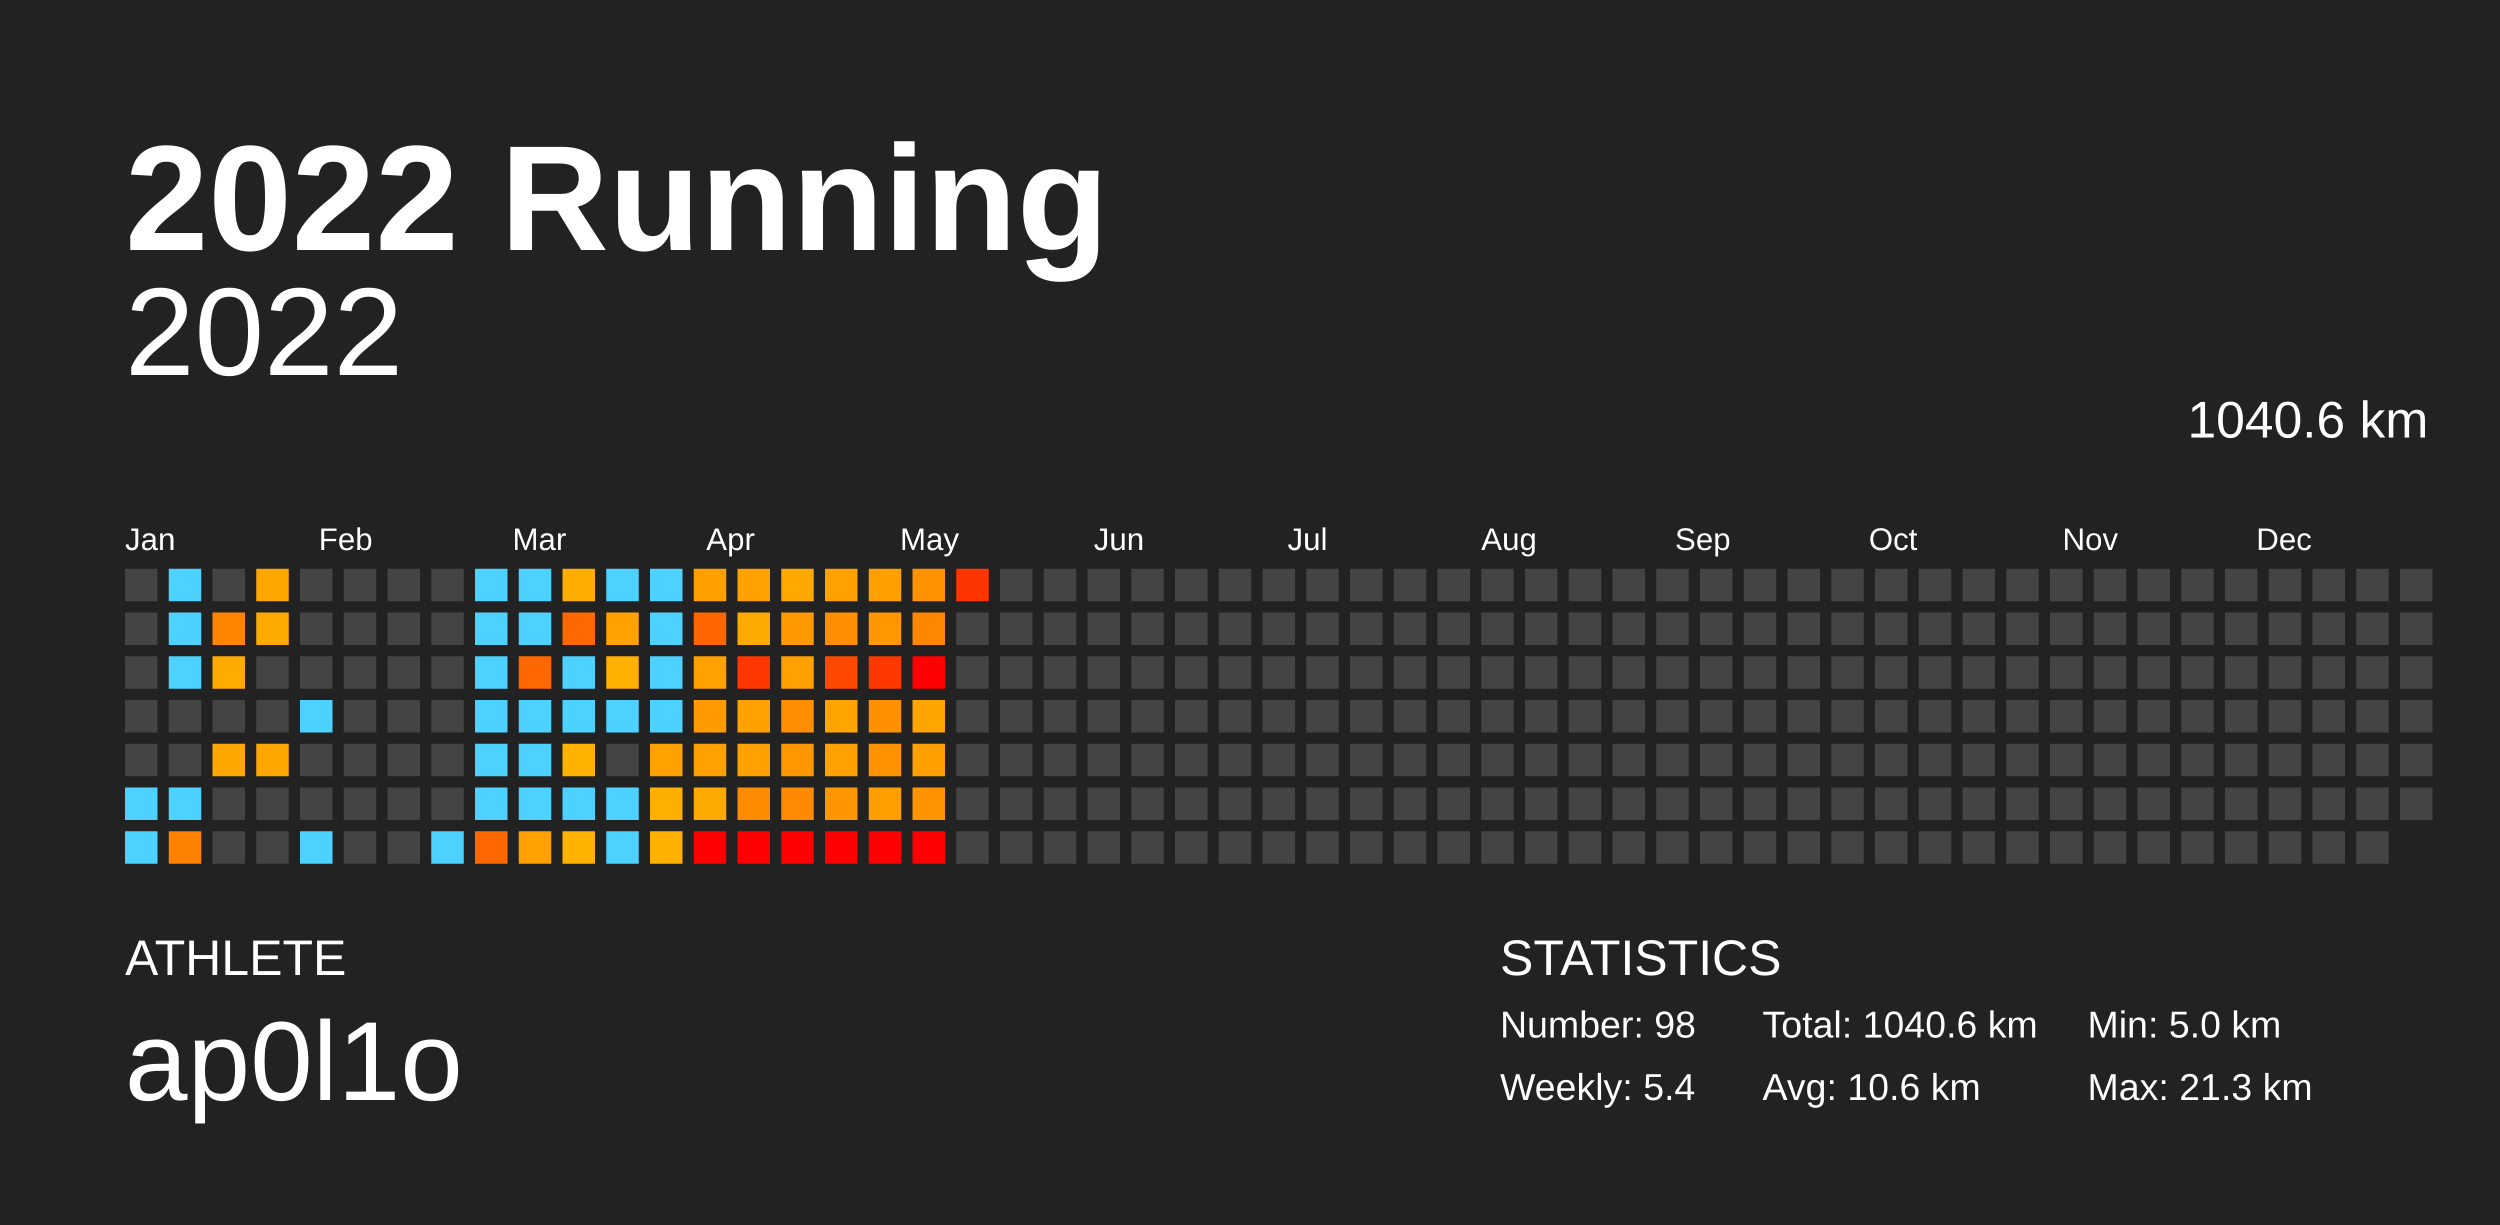
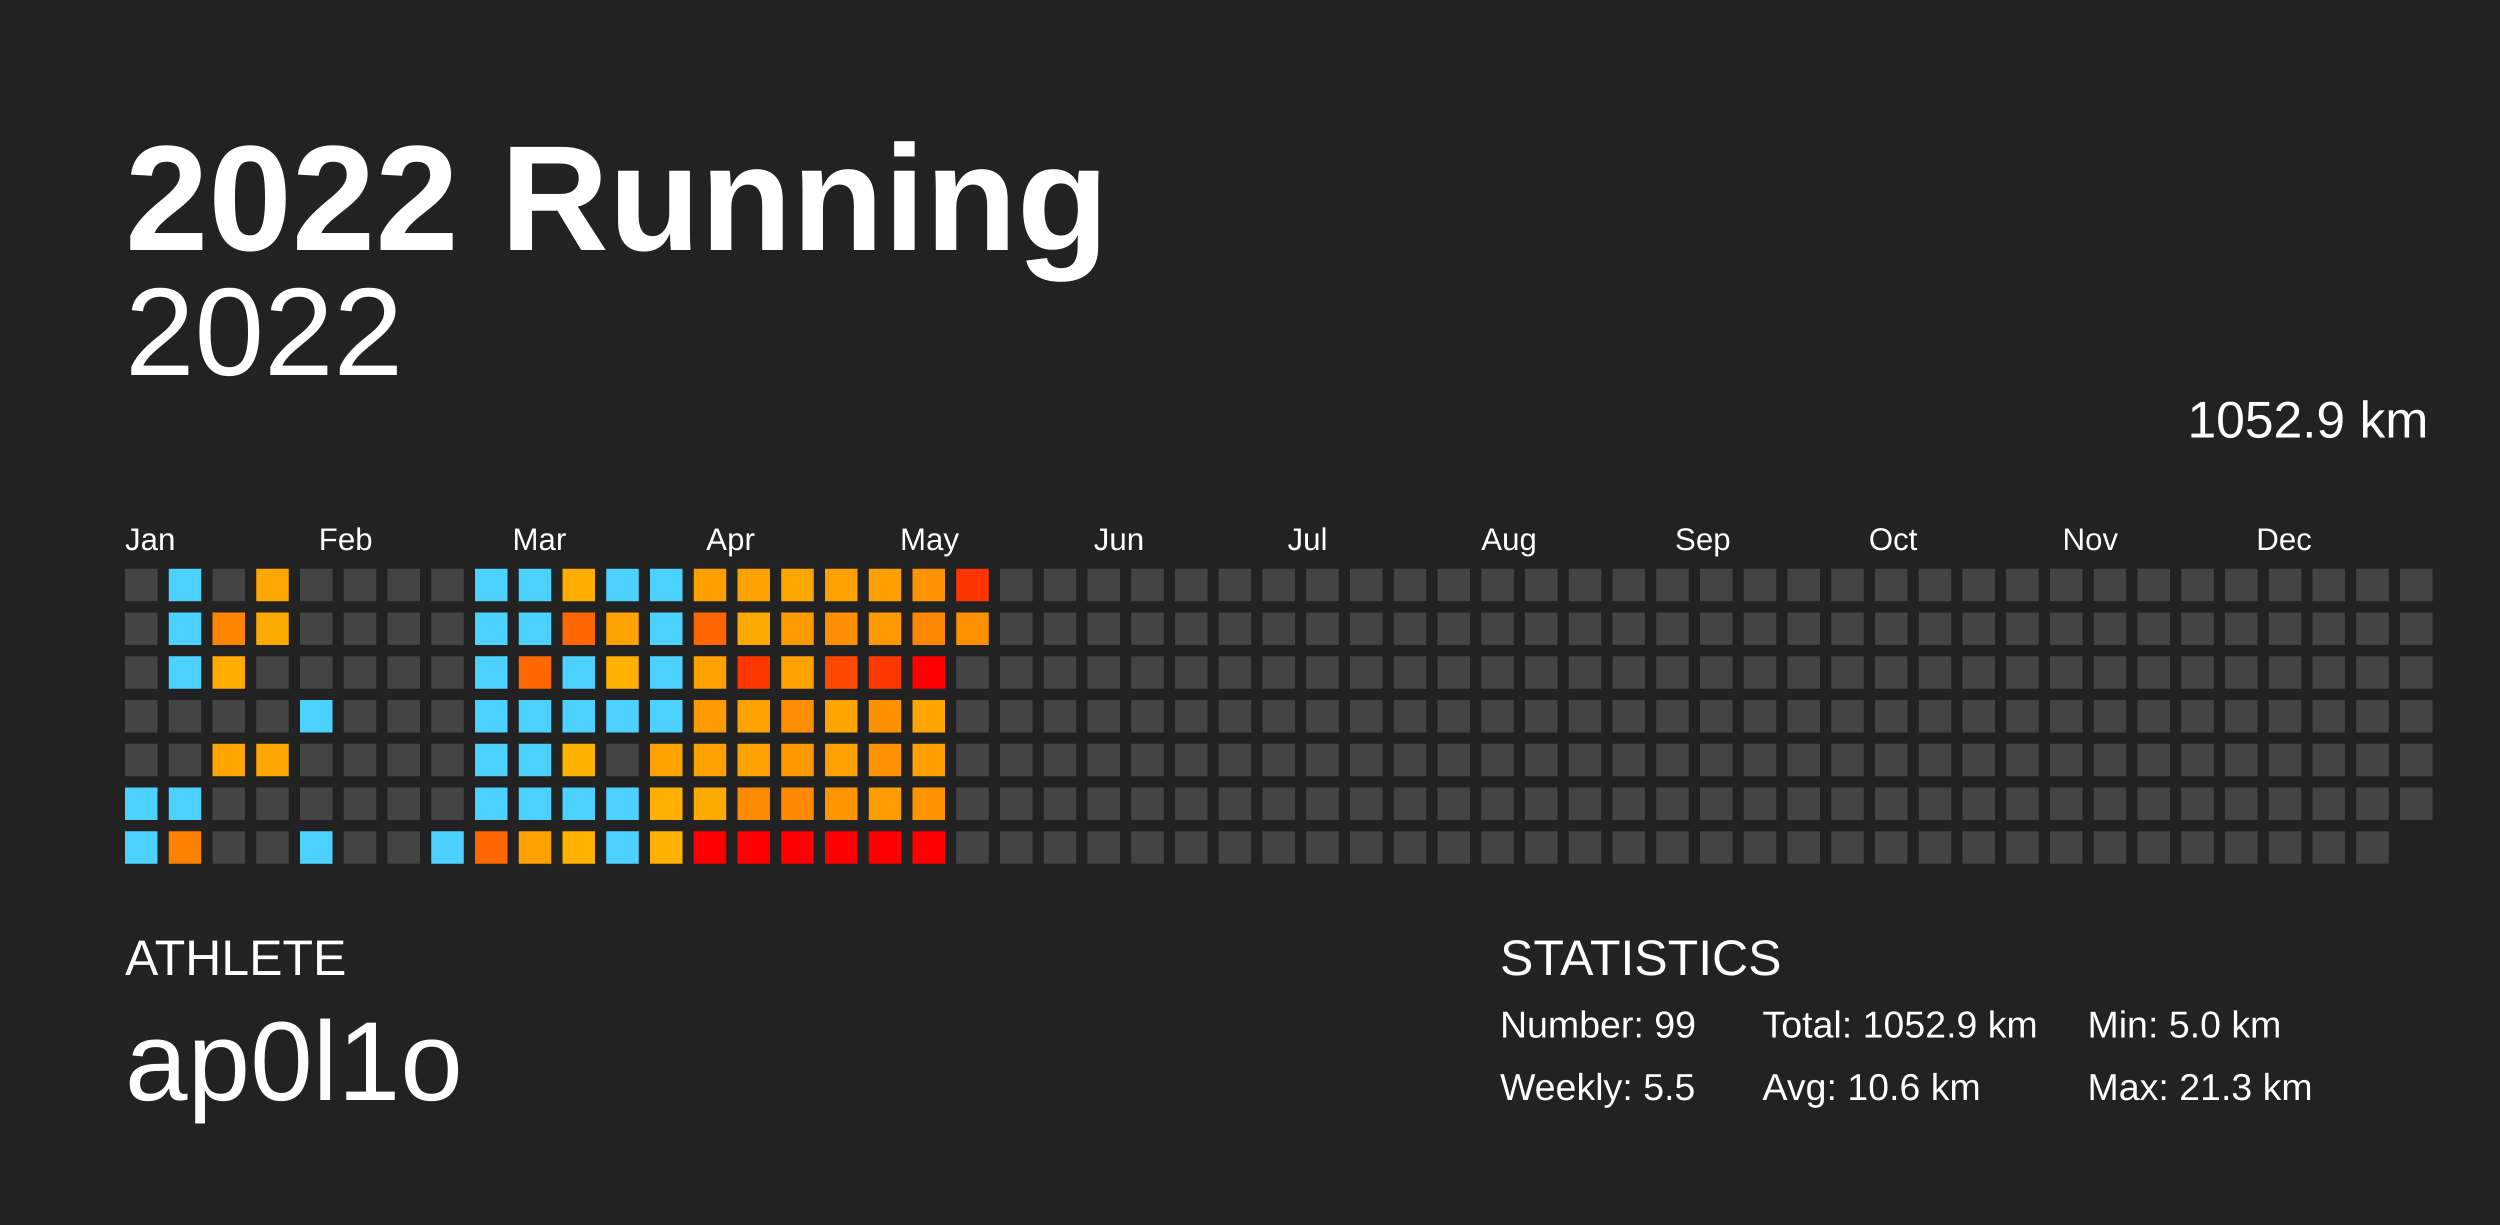
<svg xmlns="http://www.w3.org/2000/svg" baseProfile="full" height="98mm" version="1.1" viewBox="0,0,200,98" width="200mm">
  <defs />
  <rect fill="#222222" height="98" width="200" x="0" y="0" />
  <text fill="#FFFFFF" style="font-size:12px; font-family:Arial; font-weight:bold;" x="10" y="20">2022 Running</text>
  <text fill="#FFFFFF" style="font-size:4px; font-family:Arial" x="10" y="78">ATHLETE</text>
  <text fill="#FFFFFF" style="font-size:9px; font-family:Arial" x="10" y="88">ap0l1o</text>
  <text fill="#FFFFFF" style="font-size:4px; font-family:Arial" x="120" y="78">STATISTICS</text>
-   <text fill="#FFFFFF" style="font-size:3px; font-family:Arial" x="120" y="83">Number: 98</text>
-   <text fill="#FFFFFF" style="font-size:3px; font-family:Arial" x="120" y="88">Weekly: 5.4</text>
-   <text fill="#FFFFFF" style="font-size:3px; font-family:Arial" x="141" y="83">Total: 1040.6 km</text>
+   <text fill="#FFFFFF" style="font-size:3px; font-family:Arial" x="120" y="83">Number: 99</text>
+   <text fill="#FFFFFF" style="font-size:3px; font-family:Arial" x="120" y="88">Weekly: 5.5</text>
+   <text fill="#FFFFFF" style="font-size:3px; font-family:Arial" x="141" y="83">Total: 1052.9 km</text>
  <text fill="#FFFFFF" style="font-size:3px; font-family:Arial" x="141" y="88">Avg: 10.6 km</text>
  <text fill="#FFFFFF" style="font-size:3px; font-family:Arial" x="167" y="83">Min: 5.0 km</text>
  <text fill="#FFFFFF" style="font-size:3px; font-family:Arial" x="167" y="88">Max: 21.3 km</text>
  <text alignment-baseline="hanging" fill="#FFFFFF" style="font-size:10.0px; font-family:Arial;" x="10" y="30">2022</text>
-   <text alignment-baseline="hanging" fill="#FFFFFF" style="font-size:4.125px; font-family:Arial;" x="175" y="35">1040.6 km</text>
+   <text alignment-baseline="hanging" fill="#FFFFFF" style="font-size:4.125px; font-family:Arial;" x="175" y="35">1052.9 km</text>
  <text fill="#FFFFFF" style="font-size:2.5px; font-family:Arial" x="10.0" y="44">Jan</text>
  <text fill="#FFFFFF" style="font-size:2.5px; font-family:Arial" x="25.5" y="44">Feb</text>
  <text fill="#FFFFFF" style="font-size:2.5px; font-family:Arial" x="41.0" y="44">Mar</text>
  <text fill="#FFFFFF" style="font-size:2.5px; font-family:Arial" x="56.5" y="44">Apr</text>
  <text fill="#FFFFFF" style="font-size:2.5px; font-family:Arial" x="72.0" y="44">May</text>
  <text fill="#FFFFFF" style="font-size:2.5px; font-family:Arial" x="87.5" y="44">Jun</text>
  <text fill="#FFFFFF" style="font-size:2.5px; font-family:Arial" x="103.0" y="44">Jul</text>
  <text fill="#FFFFFF" style="font-size:2.5px; font-family:Arial" x="118.5" y="44">Aug</text>
  <text fill="#FFFFFF" style="font-size:2.5px; font-family:Arial" x="134.0" y="44">Sep</text>
  <text fill="#FFFFFF" style="font-size:2.5px; font-family:Arial" x="149.5" y="44">Oct</text>
  <text fill="#FFFFFF" style="font-size:2.5px; font-family:Arial" x="165.0" y="44">Nov</text>
  <text fill="#FFFFFF" style="font-size:2.5px; font-family:Arial" x="180.5" y="44">Dec</text>
  <rect fill="#444444" height="2.6" width="2.6" x="10.0" y="45.5" />
  <rect fill="#444444" height="2.6" width="2.6" x="10.0" y="49.0" />
  <rect fill="#444444" height="2.6" width="2.6" x="10.0" y="52.5" />
  <rect fill="#444444" height="2.6" width="2.6" x="10.0" y="56.0" />
  <rect fill="#444444" height="2.6" width="2.6" x="10.0" y="59.5" />
  <rect fill="#4dd2ff" height="2.6" width="2.6" x="10.0" y="63.0" />
  <rect fill="#4dd2ff" height="2.6" width="2.6" x="10.0" y="66.5" />
  <rect fill="#4dd2ff" height="2.6" width="2.6" x="13.5" y="45.5" />
  <rect fill="#4dd2ff" height="2.6" width="2.6" x="13.5" y="49.0" />
  <rect fill="#4dd2ff" height="2.6" width="2.6" x="13.5" y="52.5" />
  <rect fill="#444444" height="2.6" width="2.6" x="13.5" y="56.0" />
  <rect fill="#444444" height="2.6" width="2.6" x="13.5" y="59.5" />
  <rect fill="#4dd2ff" height="2.6" width="2.6" x="13.5" y="63.0" />
  <rect fill="#ff8100" height="2.6" width="2.6" x="13.5" y="66.5" />
  <rect fill="#444444" height="2.6" width="2.6" x="17.0" y="45.5" />
  <rect fill="#ff8500" height="2.6" width="2.6" x="17.0" y="49.0" />
  <rect fill="#ffab00" height="2.6" width="2.6" x="17.0" y="52.5" />
  <rect fill="#444444" height="2.6" width="2.6" x="17.0" y="56.0" />
  <rect fill="#ffa700" height="2.6" width="2.6" x="17.0" y="59.5" />
  <rect fill="#444444" height="2.6" width="2.6" x="17.0" y="63.0" />
  <rect fill="#444444" height="2.6" width="2.6" x="17.0" y="66.5" />
  <rect fill="#ffa700" height="2.6" width="2.6" x="20.5" y="45.5" />
  <rect fill="#ffaa00" height="2.6" width="2.6" x="20.5" y="49.0" />
  <rect fill="#444444" height="2.6" width="2.6" x="20.5" y="52.5" />
  <rect fill="#444444" height="2.6" width="2.6" x="20.5" y="56.0" />
  <rect fill="#ffa700" height="2.6" width="2.6" x="20.5" y="59.5" />
  <rect fill="#444444" height="2.6" width="2.6" x="20.5" y="63.0" />
  <rect fill="#444444" height="2.6" width="2.6" x="20.5" y="66.5" />
  <rect fill="#444444" height="2.6" width="2.6" x="24.0" y="45.5" />
  <rect fill="#444444" height="2.6" width="2.6" x="24.0" y="49.0" />
  <rect fill="#444444" height="2.6" width="2.6" x="24.0" y="52.5" />
  <rect fill="#4dd2ff" height="2.6" width="2.6" x="24.0" y="56.0" />
  <rect fill="#444444" height="2.6" width="2.6" x="24.0" y="59.5" />
  <rect fill="#444444" height="2.6" width="2.6" x="24.0" y="63.0" />
  <rect fill="#4dd2ff" height="2.6" width="2.6" x="24.0" y="66.5" />
  <rect fill="#444444" height="2.6" width="2.6" x="27.5" y="45.5" />
  <rect fill="#444444" height="2.6" width="2.6" x="27.5" y="49.0" />
  <rect fill="#444444" height="2.6" width="2.6" x="27.5" y="52.5" />
  <rect fill="#444444" height="2.6" width="2.6" x="27.5" y="56.0" />
  <rect fill="#444444" height="2.6" width="2.6" x="27.5" y="59.5" />
  <rect fill="#444444" height="2.6" width="2.6" x="27.5" y="63.0" />
  <rect fill="#444444" height="2.6" width="2.6" x="27.5" y="66.5" />
  <rect fill="#444444" height="2.6" width="2.6" x="31.0" y="45.5" />
  <rect fill="#444444" height="2.6" width="2.6" x="31.0" y="49.0" />
  <rect fill="#444444" height="2.6" width="2.6" x="31.0" y="52.5" />
  <rect fill="#444444" height="2.6" width="2.6" x="31.0" y="56.0" />
  <rect fill="#444444" height="2.6" width="2.6" x="31.0" y="59.5" />
  <rect fill="#444444" height="2.6" width="2.6" x="31.0" y="63.0" />
  <rect fill="#444444" height="2.6" width="2.6" x="31.0" y="66.5" />
  <rect fill="#444444" height="2.6" width="2.6" x="34.5" y="45.5" />
  <rect fill="#444444" height="2.6" width="2.6" x="34.5" y="49.0" />
  <rect fill="#444444" height="2.6" width="2.6" x="34.5" y="52.5" />
  <rect fill="#444444" height="2.6" width="2.6" x="34.5" y="56.0" />
  <rect fill="#444444" height="2.6" width="2.6" x="34.5" y="59.5" />
  <rect fill="#444444" height="2.6" width="2.6" x="34.5" y="63.0" />
  <rect fill="#4dd2ff" height="2.6" width="2.6" x="34.5" y="66.5" />
  <rect fill="#4dd2ff" height="2.6" width="2.6" x="38.0" y="45.5" />
  <rect fill="#4dd2ff" height="2.6" width="2.6" x="38.0" y="49.0" />
  <rect fill="#4dd2ff" height="2.6" width="2.6" x="38.0" y="52.5" />
  <rect fill="#4dd2ff" height="2.6" width="2.6" x="38.0" y="56.0" />
  <rect fill="#4dd2ff" height="2.6" width="2.6" x="38.0" y="59.5" />
  <rect fill="#4dd2ff" height="2.6" width="2.6" x="38.0" y="63.0" />
  <rect fill="#ff6700" height="2.6" width="2.6" x="38.0" y="66.5" />
  <rect fill="#4dd2ff" height="2.6" width="2.6" x="41.5" y="45.5" />
  <rect fill="#4dd2ff" height="2.6" width="2.6" x="41.5" y="49.0" />
  <rect fill="#ff6700" height="2.6" width="2.6" x="41.5" y="52.5" />
  <rect fill="#4dd2ff" height="2.6" width="2.6" x="41.5" y="56.0" />
  <rect fill="#4dd2ff" height="2.6" width="2.6" x="41.5" y="59.5" />
  <rect fill="#4dd2ff" height="2.6" width="2.6" x="41.5" y="63.0" />
  <rect fill="#ffa100" height="2.6" width="2.6" x="41.5" y="66.5" />
  <rect fill="#ffae00" height="2.6" width="2.6" x="45.0" y="45.5" />
  <rect fill="#ff6700" height="2.6" width="2.6" x="45.0" y="49.0" />
  <rect fill="#4dd2ff" height="2.6" width="2.6" x="45.0" y="52.5" />
  <rect fill="#4dd2ff" height="2.6" width="2.6" x="45.0" y="56.0" />
  <rect fill="#ffb300" height="2.6" width="2.6" x="45.0" y="59.5" />
  <rect fill="#4dd2ff" height="2.6" width="2.6" x="45.0" y="63.0" />
  <rect fill="#ffb300" height="2.6" width="2.6" x="45.0" y="66.5" />
  <rect fill="#4dd2ff" height="2.6" width="2.6" x="48.5" y="45.5" />
  <rect fill="#ffa200" height="2.6" width="2.6" x="48.5" y="49.0" />
  <rect fill="#ffb000" height="2.6" width="2.6" x="48.5" y="52.5" />
  <rect fill="#4dd2ff" height="2.6" width="2.6" x="48.5" y="56.0" />
  <rect fill="#444444" height="2.6" width="2.6" x="48.5" y="59.5" />
  <rect fill="#4dd2ff" height="2.6" width="2.6" x="48.5" y="63.0" />
  <rect fill="#4dd2ff" height="2.6" width="2.6" x="48.5" y="66.5" />
  <rect fill="#4dd2ff" height="2.6" width="2.6" x="52.0" y="45.5" />
  <rect fill="#4dd2ff" height="2.6" width="2.6" x="52.0" y="49.0" />
  <rect fill="#4dd2ff" height="2.6" width="2.6" x="52.0" y="52.5" />
  <rect fill="#4dd2ff" height="2.6" width="2.6" x="52.0" y="56.0" />
  <rect fill="#ffa200" height="2.6" width="2.6" x="52.0" y="59.5" />
  <rect fill="#ffaf00" height="2.6" width="2.6" x="52.0" y="63.0" />
  <rect fill="#ffb000" height="2.6" width="2.6" x="52.0" y="66.5" />
  <rect fill="#ff9f00" height="2.6" width="2.6" x="55.5" y="45.5" />
  <rect fill="#ff6600" height="2.6" width="2.6" x="55.5" y="49.0" />
  <rect fill="#ffa100" height="2.6" width="2.6" x="55.5" y="52.5" />
  <rect fill="#ff9b00" height="2.6" width="2.6" x="55.5" y="56.0" />
  <rect fill="#ffa100" height="2.6" width="2.6" x="55.5" y="59.5" />
  <rect fill="#ffaa00" height="2.6" width="2.6" x="55.5" y="63.0" />
  <rect fill="red" height="2.6" width="2.6" x="55.5" y="66.5" />
  <rect fill="#ffa100" height="2.6" width="2.6" x="59.0" y="45.5" />
  <rect fill="#ffaa00" height="2.6" width="2.6" x="59.0" y="49.0" />
  <rect fill="#ff3600" height="2.6" width="2.6" x="59.0" y="52.5" />
  <rect fill="#ffa100" height="2.6" width="2.6" x="59.0" y="56.0" />
  <rect fill="#ffa100" height="2.6" width="2.6" x="59.0" y="59.5" />
  <rect fill="#ff8b00" height="2.6" width="2.6" x="59.0" y="63.0" />
  <rect fill="red" height="2.6" width="2.6" x="59.0" y="66.5" />
  <rect fill="#ffa800" height="2.6" width="2.6" x="62.5" y="45.5" />
  <rect fill="#ff9900" height="2.6" width="2.6" x="62.5" y="49.0" />
  <rect fill="#ffa100" height="2.6" width="2.6" x="62.5" y="52.5" />
  <rect fill="#ff8f00" height="2.6" width="2.6" x="62.5" y="56.0" />
  <rect fill="#ff9800" height="2.6" width="2.6" x="62.5" y="59.5" />
  <rect fill="#ff8900" height="2.6" width="2.6" x="62.5" y="63.0" />
  <rect fill="red" height="2.6" width="2.6" x="62.5" y="66.5" />
  <rect fill="#ffa100" height="2.6" width="2.6" x="66.0" y="45.5" />
  <rect fill="#ff8f00" height="2.6" width="2.6" x="66.0" y="49.0" />
  <rect fill="#ff4900" height="2.6" width="2.6" x="66.0" y="52.5" />
  <rect fill="#ffa400" height="2.6" width="2.6" x="66.0" y="56.0" />
  <rect fill="#ffa100" height="2.6" width="2.6" x="66.0" y="59.5" />
  <rect fill="#ff9500" height="2.6" width="2.6" x="66.0" y="63.0" />
  <rect fill="red" height="2.6" width="2.6" x="66.0" y="66.5" />
  <rect fill="#ffa000" height="2.6" width="2.6" x="69.5" y="45.5" />
  <rect fill="#ff9700" height="2.6" width="2.6" x="69.5" y="49.0" />
  <rect fill="#ff3800" height="2.6" width="2.6" x="69.5" y="52.5" />
  <rect fill="#ff9100" height="2.6" width="2.6" x="69.5" y="56.0" />
  <rect fill="#ff9200" height="2.6" width="2.6" x="69.5" y="59.5" />
  <rect fill="#ff9e00" height="2.6" width="2.6" x="69.5" y="63.0" />
  <rect fill="red" height="2.6" width="2.6" x="69.5" y="66.5" />
  <rect fill="#ff9200" height="2.6" width="2.6" x="73.0" y="45.5" />
  <rect fill="#ff8700" height="2.6" width="2.6" x="73.0" y="49.0" />
  <rect fill="red" height="2.6" width="2.6" x="73.0" y="52.5" />
  <rect fill="#ffa400" height="2.6" width="2.6" x="73.0" y="56.0" />
  <rect fill="#ff9f00" height="2.6" width="2.6" x="73.0" y="59.5" />
  <rect fill="#ff9400" height="2.6" width="2.6" x="73.0" y="63.0" />
  <rect fill="red" height="2.6" width="2.6" x="73.0" y="66.5" />
  <rect fill="#ff3500" height="2.6" width="2.6" x="76.5" y="45.5" />
-   <rect fill="#444444" height="2.6" width="2.6" x="76.5" y="49.0" />
+   <rect fill="#ff9100" height="2.6" width="2.6" x="76.5" y="49.0" />
  <rect fill="#444444" height="2.6" width="2.6" x="76.5" y="52.5" />
  <rect fill="#444444" height="2.6" width="2.6" x="76.5" y="56.0" />
  <rect fill="#444444" height="2.6" width="2.6" x="76.5" y="59.5" />
  <rect fill="#444444" height="2.6" width="2.6" x="76.5" y="63.0" />
  <rect fill="#444444" height="2.6" width="2.6" x="76.5" y="66.5" />
  <rect fill="#444444" height="2.6" width="2.6" x="80.0" y="45.5" />
  <rect fill="#444444" height="2.6" width="2.6" x="80.0" y="49.0" />
  <rect fill="#444444" height="2.6" width="2.6" x="80.0" y="52.5" />
  <rect fill="#444444" height="2.6" width="2.6" x="80.0" y="56.0" />
  <rect fill="#444444" height="2.6" width="2.6" x="80.0" y="59.5" />
  <rect fill="#444444" height="2.6" width="2.6" x="80.0" y="63.0" />
  <rect fill="#444444" height="2.6" width="2.6" x="80.0" y="66.5" />
  <rect fill="#444444" height="2.6" width="2.6" x="83.5" y="45.5" />
  <rect fill="#444444" height="2.6" width="2.6" x="83.5" y="49.0" />
  <rect fill="#444444" height="2.6" width="2.6" x="83.5" y="52.5" />
  <rect fill="#444444" height="2.6" width="2.6" x="83.5" y="56.0" />
  <rect fill="#444444" height="2.6" width="2.6" x="83.5" y="59.5" />
  <rect fill="#444444" height="2.6" width="2.6" x="83.5" y="63.0" />
  <rect fill="#444444" height="2.6" width="2.6" x="83.5" y="66.5" />
  <rect fill="#444444" height="2.6" width="2.6" x="87.0" y="45.5" />
  <rect fill="#444444" height="2.6" width="2.6" x="87.0" y="49.0" />
  <rect fill="#444444" height="2.6" width="2.6" x="87.0" y="52.5" />
  <rect fill="#444444" height="2.6" width="2.6" x="87.0" y="56.0" />
  <rect fill="#444444" height="2.6" width="2.6" x="87.0" y="59.5" />
  <rect fill="#444444" height="2.6" width="2.6" x="87.0" y="63.0" />
  <rect fill="#444444" height="2.6" width="2.6" x="87.0" y="66.5" />
  <rect fill="#444444" height="2.6" width="2.6" x="90.5" y="45.5" />
  <rect fill="#444444" height="2.6" width="2.6" x="90.5" y="49.0" />
  <rect fill="#444444" height="2.6" width="2.6" x="90.5" y="52.5" />
  <rect fill="#444444" height="2.6" width="2.6" x="90.5" y="56.0" />
  <rect fill="#444444" height="2.6" width="2.6" x="90.5" y="59.5" />
  <rect fill="#444444" height="2.6" width="2.6" x="90.5" y="63.0" />
  <rect fill="#444444" height="2.6" width="2.6" x="90.5" y="66.5" />
  <rect fill="#444444" height="2.6" width="2.6" x="94.0" y="45.5" />
  <rect fill="#444444" height="2.6" width="2.6" x="94.0" y="49.0" />
  <rect fill="#444444" height="2.6" width="2.6" x="94.0" y="52.5" />
  <rect fill="#444444" height="2.6" width="2.6" x="94.0" y="56.0" />
  <rect fill="#444444" height="2.6" width="2.6" x="94.0" y="59.5" />
  <rect fill="#444444" height="2.6" width="2.6" x="94.0" y="63.0" />
  <rect fill="#444444" height="2.6" width="2.6" x="94.0" y="66.5" />
  <rect fill="#444444" height="2.6" width="2.6" x="97.5" y="45.5" />
  <rect fill="#444444" height="2.6" width="2.6" x="97.5" y="49.0" />
  <rect fill="#444444" height="2.6" width="2.6" x="97.5" y="52.5" />
  <rect fill="#444444" height="2.6" width="2.6" x="97.5" y="56.0" />
  <rect fill="#444444" height="2.6" width="2.6" x="97.5" y="59.5" />
  <rect fill="#444444" height="2.6" width="2.6" x="97.5" y="63.0" />
  <rect fill="#444444" height="2.6" width="2.6" x="97.5" y="66.5" />
  <rect fill="#444444" height="2.6" width="2.6" x="101.0" y="45.5" />
  <rect fill="#444444" height="2.6" width="2.6" x="101.0" y="49.0" />
  <rect fill="#444444" height="2.6" width="2.6" x="101.0" y="52.5" />
  <rect fill="#444444" height="2.6" width="2.6" x="101.0" y="56.0" />
  <rect fill="#444444" height="2.6" width="2.6" x="101.0" y="59.5" />
  <rect fill="#444444" height="2.6" width="2.6" x="101.0" y="63.0" />
  <rect fill="#444444" height="2.6" width="2.6" x="101.0" y="66.5" />
  <rect fill="#444444" height="2.6" width="2.6" x="104.5" y="45.5" />
  <rect fill="#444444" height="2.6" width="2.6" x="104.5" y="49.0" />
  <rect fill="#444444" height="2.6" width="2.6" x="104.5" y="52.5" />
  <rect fill="#444444" height="2.6" width="2.6" x="104.5" y="56.0" />
  <rect fill="#444444" height="2.6" width="2.6" x="104.5" y="59.5" />
  <rect fill="#444444" height="2.6" width="2.6" x="104.5" y="63.0" />
  <rect fill="#444444" height="2.6" width="2.6" x="104.5" y="66.5" />
  <rect fill="#444444" height="2.6" width="2.6" x="108.0" y="45.5" />
  <rect fill="#444444" height="2.6" width="2.6" x="108.0" y="49.0" />
  <rect fill="#444444" height="2.6" width="2.6" x="108.0" y="52.5" />
  <rect fill="#444444" height="2.6" width="2.6" x="108.0" y="56.0" />
  <rect fill="#444444" height="2.6" width="2.6" x="108.0" y="59.5" />
  <rect fill="#444444" height="2.6" width="2.6" x="108.0" y="63.0" />
  <rect fill="#444444" height="2.6" width="2.6" x="108.0" y="66.5" />
  <rect fill="#444444" height="2.6" width="2.6" x="111.5" y="45.5" />
  <rect fill="#444444" height="2.6" width="2.6" x="111.5" y="49.0" />
  <rect fill="#444444" height="2.6" width="2.6" x="111.5" y="52.5" />
  <rect fill="#444444" height="2.6" width="2.6" x="111.5" y="56.0" />
  <rect fill="#444444" height="2.6" width="2.6" x="111.5" y="59.5" />
  <rect fill="#444444" height="2.6" width="2.6" x="111.5" y="63.0" />
  <rect fill="#444444" height="2.6" width="2.6" x="111.5" y="66.5" />
  <rect fill="#444444" height="2.6" width="2.6" x="115.0" y="45.5" />
  <rect fill="#444444" height="2.6" width="2.6" x="115.0" y="49.0" />
  <rect fill="#444444" height="2.6" width="2.6" x="115.0" y="52.5" />
  <rect fill="#444444" height="2.6" width="2.6" x="115.0" y="56.0" />
  <rect fill="#444444" height="2.6" width="2.6" x="115.0" y="59.5" />
  <rect fill="#444444" height="2.6" width="2.6" x="115.0" y="63.0" />
  <rect fill="#444444" height="2.6" width="2.6" x="115.0" y="66.5" />
  <rect fill="#444444" height="2.6" width="2.6" x="118.5" y="45.5" />
  <rect fill="#444444" height="2.6" width="2.6" x="118.5" y="49.0" />
  <rect fill="#444444" height="2.6" width="2.6" x="118.5" y="52.5" />
  <rect fill="#444444" height="2.6" width="2.6" x="118.5" y="56.0" />
  <rect fill="#444444" height="2.6" width="2.6" x="118.5" y="59.5" />
  <rect fill="#444444" height="2.6" width="2.6" x="118.5" y="63.0" />
  <rect fill="#444444" height="2.6" width="2.6" x="118.5" y="66.5" />
  <rect fill="#444444" height="2.6" width="2.6" x="122.0" y="45.5" />
  <rect fill="#444444" height="2.6" width="2.6" x="122.0" y="49.0" />
  <rect fill="#444444" height="2.6" width="2.6" x="122.0" y="52.5" />
  <rect fill="#444444" height="2.6" width="2.6" x="122.0" y="56.0" />
  <rect fill="#444444" height="2.6" width="2.6" x="122.0" y="59.5" />
  <rect fill="#444444" height="2.6" width="2.6" x="122.0" y="63.0" />
  <rect fill="#444444" height="2.6" width="2.6" x="122.0" y="66.5" />
  <rect fill="#444444" height="2.6" width="2.6" x="125.5" y="45.5" />
  <rect fill="#444444" height="2.6" width="2.6" x="125.5" y="49.0" />
  <rect fill="#444444" height="2.6" width="2.6" x="125.5" y="52.5" />
  <rect fill="#444444" height="2.6" width="2.6" x="125.5" y="56.0" />
  <rect fill="#444444" height="2.6" width="2.6" x="125.5" y="59.5" />
  <rect fill="#444444" height="2.6" width="2.6" x="125.5" y="63.0" />
  <rect fill="#444444" height="2.6" width="2.6" x="125.5" y="66.5" />
  <rect fill="#444444" height="2.6" width="2.6" x="129.0" y="45.5" />
  <rect fill="#444444" height="2.6" width="2.6" x="129.0" y="49.0" />
  <rect fill="#444444" height="2.6" width="2.6" x="129.0" y="52.5" />
  <rect fill="#444444" height="2.6" width="2.6" x="129.0" y="56.0" />
  <rect fill="#444444" height="2.6" width="2.6" x="129.0" y="59.5" />
  <rect fill="#444444" height="2.6" width="2.6" x="129.0" y="63.0" />
  <rect fill="#444444" height="2.6" width="2.6" x="129.0" y="66.5" />
  <rect fill="#444444" height="2.6" width="2.6" x="132.5" y="45.5" />
  <rect fill="#444444" height="2.6" width="2.6" x="132.5" y="49.0" />
  <rect fill="#444444" height="2.6" width="2.6" x="132.5" y="52.5" />
  <rect fill="#444444" height="2.6" width="2.6" x="132.5" y="56.0" />
  <rect fill="#444444" height="2.6" width="2.6" x="132.5" y="59.5" />
  <rect fill="#444444" height="2.6" width="2.6" x="132.5" y="63.0" />
  <rect fill="#444444" height="2.6" width="2.6" x="132.5" y="66.5" />
  <rect fill="#444444" height="2.6" width="2.6" x="136.0" y="45.5" />
  <rect fill="#444444" height="2.6" width="2.6" x="136.0" y="49.0" />
  <rect fill="#444444" height="2.6" width="2.6" x="136.0" y="52.5" />
  <rect fill="#444444" height="2.6" width="2.6" x="136.0" y="56.0" />
  <rect fill="#444444" height="2.6" width="2.6" x="136.0" y="59.5" />
  <rect fill="#444444" height="2.6" width="2.6" x="136.0" y="63.0" />
  <rect fill="#444444" height="2.6" width="2.6" x="136.0" y="66.5" />
  <rect fill="#444444" height="2.6" width="2.6" x="139.5" y="45.5" />
  <rect fill="#444444" height="2.6" width="2.6" x="139.5" y="49.0" />
  <rect fill="#444444" height="2.6" width="2.6" x="139.5" y="52.5" />
  <rect fill="#444444" height="2.6" width="2.6" x="139.5" y="56.0" />
  <rect fill="#444444" height="2.6" width="2.6" x="139.5" y="59.5" />
  <rect fill="#444444" height="2.6" width="2.6" x="139.5" y="63.0" />
  <rect fill="#444444" height="2.6" width="2.6" x="139.5" y="66.5" />
  <rect fill="#444444" height="2.6" width="2.6" x="143.0" y="45.5" />
  <rect fill="#444444" height="2.6" width="2.6" x="143.0" y="49.0" />
  <rect fill="#444444" height="2.6" width="2.6" x="143.0" y="52.5" />
  <rect fill="#444444" height="2.6" width="2.6" x="143.0" y="56.0" />
  <rect fill="#444444" height="2.6" width="2.6" x="143.0" y="59.5" />
  <rect fill="#444444" height="2.6" width="2.6" x="143.0" y="63.0" />
  <rect fill="#444444" height="2.6" width="2.6" x="143.0" y="66.5" />
  <rect fill="#444444" height="2.6" width="2.6" x="146.5" y="45.5" />
  <rect fill="#444444" height="2.6" width="2.6" x="146.5" y="49.0" />
  <rect fill="#444444" height="2.6" width="2.6" x="146.5" y="52.5" />
  <rect fill="#444444" height="2.6" width="2.6" x="146.5" y="56.0" />
  <rect fill="#444444" height="2.6" width="2.6" x="146.5" y="59.5" />
  <rect fill="#444444" height="2.6" width="2.6" x="146.5" y="63.0" />
  <rect fill="#444444" height="2.6" width="2.6" x="146.5" y="66.5" />
  <rect fill="#444444" height="2.6" width="2.6" x="150.0" y="45.5" />
  <rect fill="#444444" height="2.6" width="2.6" x="150.0" y="49.0" />
  <rect fill="#444444" height="2.6" width="2.6" x="150.0" y="52.5" />
  <rect fill="#444444" height="2.6" width="2.6" x="150.0" y="56.0" />
  <rect fill="#444444" height="2.6" width="2.6" x="150.0" y="59.5" />
  <rect fill="#444444" height="2.6" width="2.6" x="150.0" y="63.0" />
  <rect fill="#444444" height="2.6" width="2.6" x="150.0" y="66.5" />
  <rect fill="#444444" height="2.6" width="2.6" x="153.5" y="45.5" />
  <rect fill="#444444" height="2.6" width="2.6" x="153.5" y="49.0" />
  <rect fill="#444444" height="2.6" width="2.6" x="153.5" y="52.5" />
  <rect fill="#444444" height="2.6" width="2.6" x="153.5" y="56.0" />
  <rect fill="#444444" height="2.6" width="2.6" x="153.5" y="59.5" />
  <rect fill="#444444" height="2.6" width="2.6" x="153.5" y="63.0" />
  <rect fill="#444444" height="2.6" width="2.6" x="153.5" y="66.5" />
  <rect fill="#444444" height="2.6" width="2.6" x="157.0" y="45.5" />
  <rect fill="#444444" height="2.6" width="2.6" x="157.0" y="49.0" />
  <rect fill="#444444" height="2.6" width="2.6" x="157.0" y="52.5" />
  <rect fill="#444444" height="2.6" width="2.6" x="157.0" y="56.0" />
  <rect fill="#444444" height="2.6" width="2.6" x="157.0" y="59.5" />
  <rect fill="#444444" height="2.6" width="2.6" x="157.0" y="63.0" />
  <rect fill="#444444" height="2.6" width="2.6" x="157.0" y="66.5" />
  <rect fill="#444444" height="2.6" width="2.6" x="160.5" y="45.5" />
  <rect fill="#444444" height="2.6" width="2.6" x="160.5" y="49.0" />
  <rect fill="#444444" height="2.6" width="2.6" x="160.5" y="52.5" />
  <rect fill="#444444" height="2.6" width="2.6" x="160.5" y="56.0" />
  <rect fill="#444444" height="2.6" width="2.6" x="160.5" y="59.5" />
  <rect fill="#444444" height="2.6" width="2.6" x="160.5" y="63.0" />
  <rect fill="#444444" height="2.6" width="2.6" x="160.5" y="66.5" />
  <rect fill="#444444" height="2.6" width="2.6" x="164.0" y="45.5" />
  <rect fill="#444444" height="2.6" width="2.6" x="164.0" y="49.0" />
  <rect fill="#444444" height="2.6" width="2.6" x="164.0" y="52.5" />
  <rect fill="#444444" height="2.6" width="2.6" x="164.0" y="56.0" />
  <rect fill="#444444" height="2.6" width="2.6" x="164.0" y="59.5" />
  <rect fill="#444444" height="2.6" width="2.6" x="164.0" y="63.0" />
  <rect fill="#444444" height="2.6" width="2.6" x="164.0" y="66.5" />
  <rect fill="#444444" height="2.6" width="2.6" x="167.5" y="45.5" />
  <rect fill="#444444" height="2.6" width="2.6" x="167.5" y="49.0" />
  <rect fill="#444444" height="2.6" width="2.6" x="167.5" y="52.5" />
  <rect fill="#444444" height="2.6" width="2.6" x="167.5" y="56.0" />
  <rect fill="#444444" height="2.6" width="2.6" x="167.5" y="59.5" />
  <rect fill="#444444" height="2.6" width="2.6" x="167.5" y="63.0" />
  <rect fill="#444444" height="2.6" width="2.6" x="167.5" y="66.5" />
  <rect fill="#444444" height="2.6" width="2.6" x="171.0" y="45.5" />
  <rect fill="#444444" height="2.6" width="2.6" x="171.0" y="49.0" />
  <rect fill="#444444" height="2.6" width="2.6" x="171.0" y="52.5" />
  <rect fill="#444444" height="2.6" width="2.6" x="171.0" y="56.0" />
  <rect fill="#444444" height="2.6" width="2.6" x="171.0" y="59.5" />
  <rect fill="#444444" height="2.6" width="2.6" x="171.0" y="63.0" />
  <rect fill="#444444" height="2.6" width="2.6" x="171.0" y="66.5" />
  <rect fill="#444444" height="2.6" width="2.6" x="174.5" y="45.5" />
  <rect fill="#444444" height="2.6" width="2.6" x="174.5" y="49.0" />
  <rect fill="#444444" height="2.6" width="2.6" x="174.5" y="52.5" />
  <rect fill="#444444" height="2.6" width="2.6" x="174.5" y="56.0" />
  <rect fill="#444444" height="2.6" width="2.6" x="174.5" y="59.5" />
  <rect fill="#444444" height="2.6" width="2.6" x="174.5" y="63.0" />
  <rect fill="#444444" height="2.6" width="2.6" x="174.5" y="66.5" />
  <rect fill="#444444" height="2.6" width="2.6" x="178.0" y="45.5" />
  <rect fill="#444444" height="2.6" width="2.6" x="178.0" y="49.0" />
  <rect fill="#444444" height="2.6" width="2.6" x="178.0" y="52.5" />
  <rect fill="#444444" height="2.6" width="2.6" x="178.0" y="56.0" />
  <rect fill="#444444" height="2.6" width="2.6" x="178.0" y="59.5" />
  <rect fill="#444444" height="2.6" width="2.6" x="178.0" y="63.0" />
  <rect fill="#444444" height="2.6" width="2.6" x="178.0" y="66.5" />
  <rect fill="#444444" height="2.6" width="2.6" x="181.5" y="45.5" />
  <rect fill="#444444" height="2.6" width="2.6" x="181.5" y="49.0" />
  <rect fill="#444444" height="2.6" width="2.6" x="181.5" y="52.5" />
  <rect fill="#444444" height="2.6" width="2.6" x="181.5" y="56.0" />
  <rect fill="#444444" height="2.6" width="2.6" x="181.5" y="59.5" />
  <rect fill="#444444" height="2.6" width="2.6" x="181.5" y="63.0" />
  <rect fill="#444444" height="2.6" width="2.6" x="181.5" y="66.5" />
  <rect fill="#444444" height="2.6" width="2.6" x="185.0" y="45.5" />
  <rect fill="#444444" height="2.6" width="2.6" x="185.0" y="49.0" />
  <rect fill="#444444" height="2.6" width="2.6" x="185.0" y="52.5" />
  <rect fill="#444444" height="2.6" width="2.6" x="185.0" y="56.0" />
  <rect fill="#444444" height="2.6" width="2.6" x="185.0" y="59.5" />
  <rect fill="#444444" height="2.6" width="2.6" x="185.0" y="63.0" />
  <rect fill="#444444" height="2.6" width="2.6" x="185.0" y="66.5" />
  <rect fill="#444444" height="2.6" width="2.6" x="188.5" y="45.5" />
  <rect fill="#444444" height="2.6" width="2.6" x="188.5" y="49.0" />
  <rect fill="#444444" height="2.6" width="2.6" x="188.5" y="52.5" />
  <rect fill="#444444" height="2.6" width="2.6" x="188.5" y="56.0" />
  <rect fill="#444444" height="2.6" width="2.6" x="188.5" y="59.5" />
  <rect fill="#444444" height="2.6" width="2.6" x="188.5" y="63.0" />
  <rect fill="#444444" height="2.6" width="2.6" x="188.5" y="66.5" />
  <rect fill="#444444" height="2.6" width="2.6" x="192.0" y="45.5" />
  <rect fill="#444444" height="2.6" width="2.6" x="192.0" y="49.0" />
  <rect fill="#444444" height="2.6" width="2.6" x="192.0" y="52.5" />
  <rect fill="#444444" height="2.6" width="2.6" x="192.0" y="56.0" />
  <rect fill="#444444" height="2.6" width="2.6" x="192.0" y="59.5" />
  <rect fill="#444444" height="2.6" width="2.6" x="192.0" y="63.0" />
</svg>
